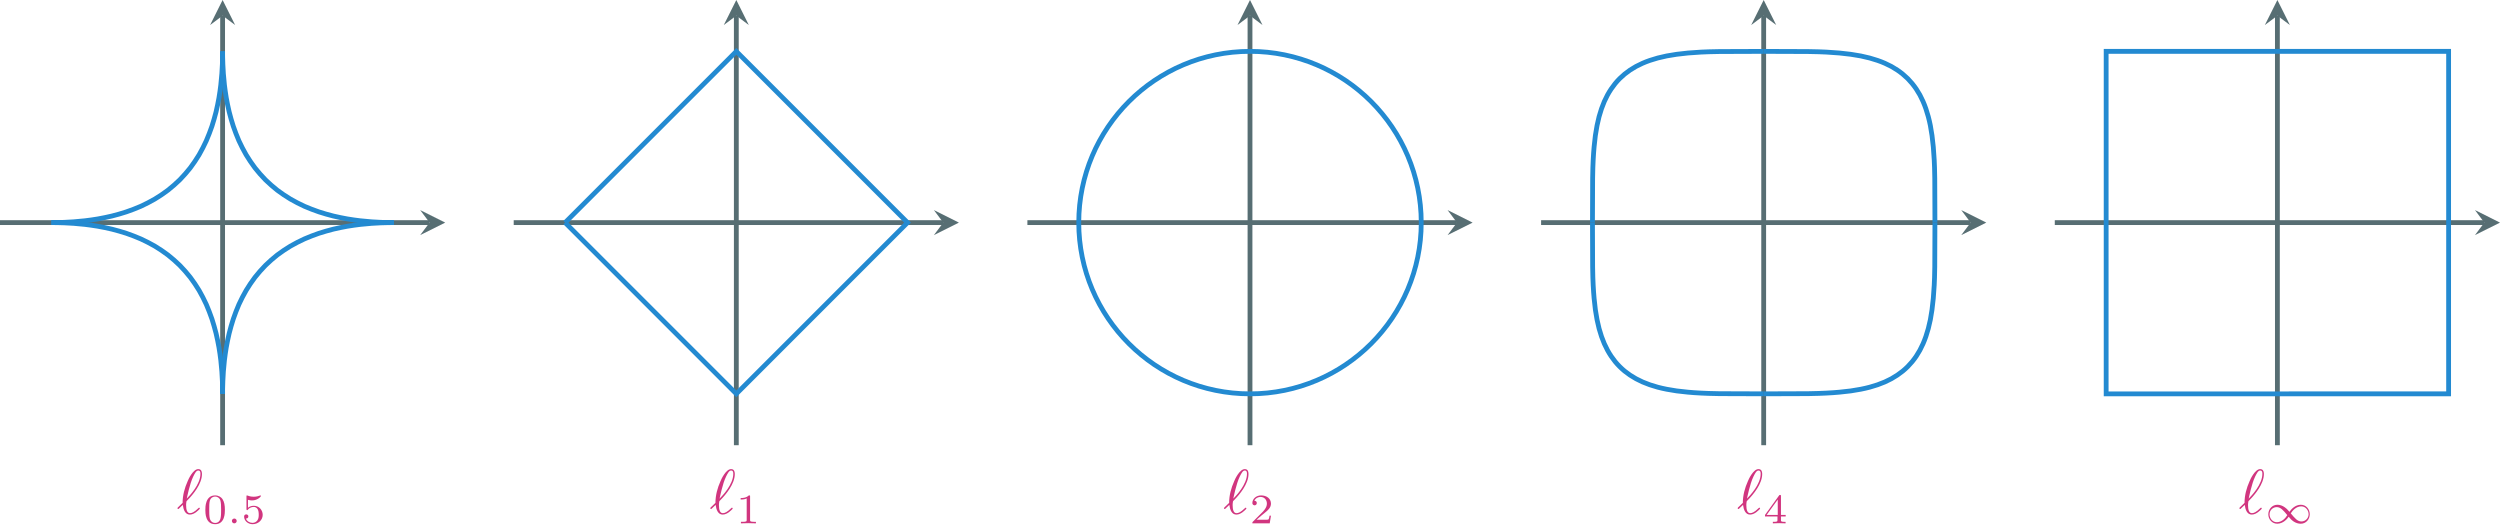
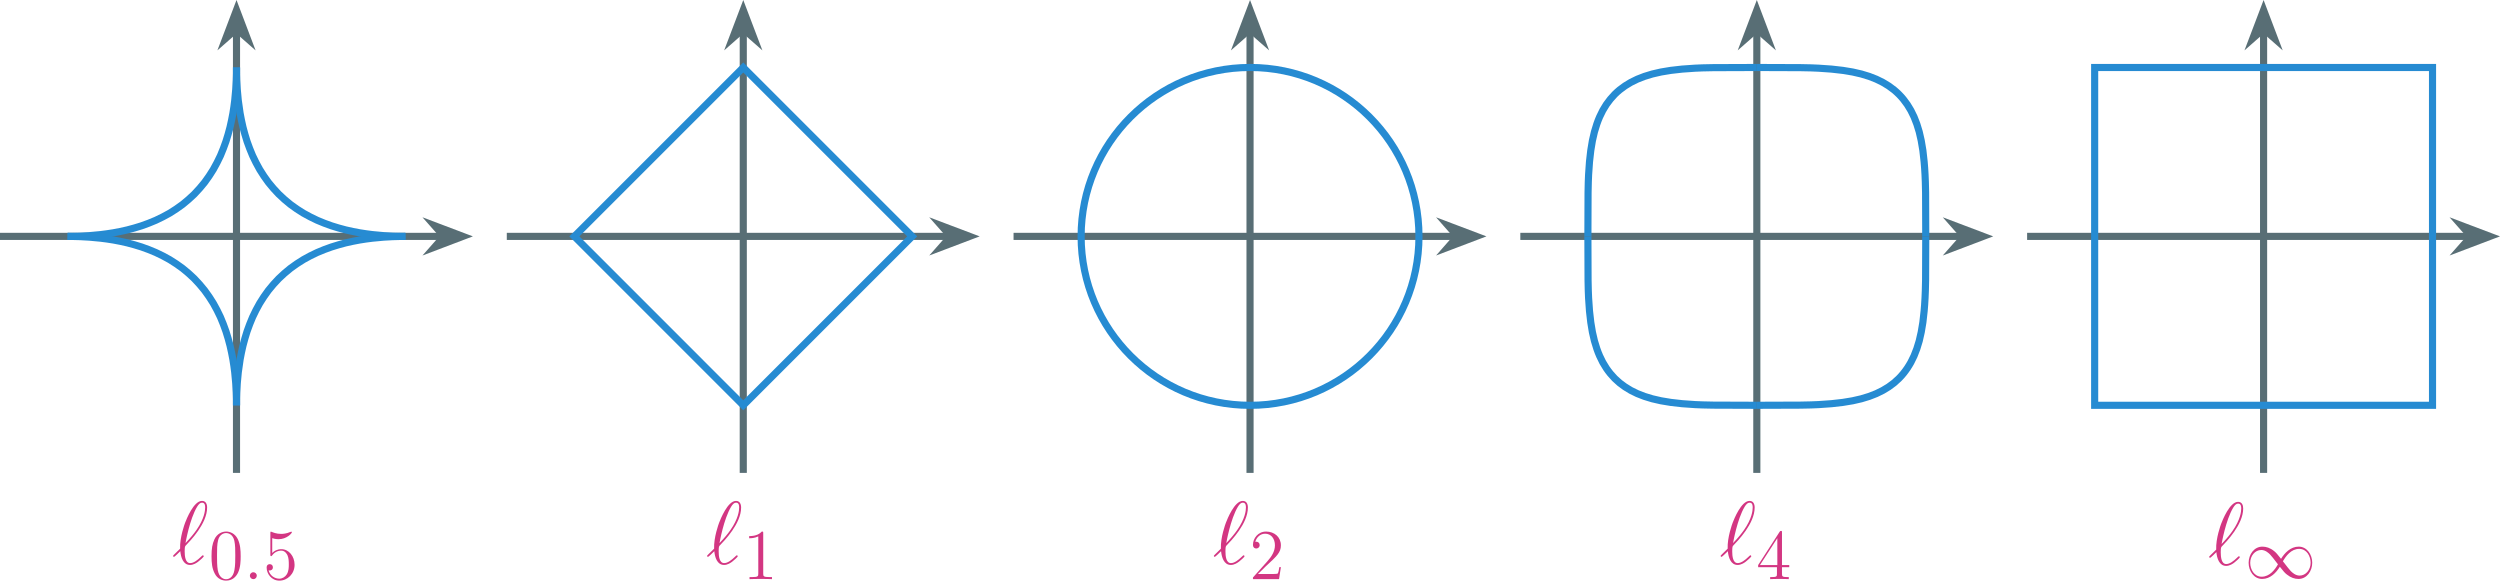
- <svg xmlns="http://www.w3.org/2000/svg" xmlns:xlink="http://www.w3.org/1999/xlink" width="413.867pt" height="86.779pt" viewBox="0 0 413.867 86.779" version="1.2" id="svg155">
-   <defs id="defs40">
-     <g id="g38">
-       <symbol overflow="visible" id="glyph0-0">
-         <path style="stroke:none" d="" id="path2" />
-       </symbol>
-       <symbol overflow="visible" id="glyph0-1">
-         <path style="stroke:none" d="m 0.172,-1.047 c -0.031,0.031 -0.062,0.078 -0.062,0.109 0,0.062 0.062,0.141 0.125,0.141 0.062,0 0.094,-0.031 0.391,-0.328 C 0.703,-1.203 0.906,-1.391 1,-1.484 1.109,-0.656 1.406,0.125 2.172,0.125 2.594,0.125 2.969,-0.109 3.188,-0.266 3.328,-0.375 3.828,-0.781 3.828,-0.891 c 0,-0.031 -0.031,-0.125 -0.125,-0.125 -0.031,0 -0.047,0 -0.141,0.094 -0.672,0.656 -1.062,0.812 -1.375,0.812 -0.469,0 -0.641,-0.547 -0.641,-1.359 0,-0.062 0.031,-0.547 0.062,-0.594 C 1.625,-2.094 1.625,-2.125 1.844,-2.328 c 0.844,-0.859 2.328,-2.625 2.328,-4.25 0,-0.188 0,-0.828 -0.609,-0.828 -0.875,0 -1.656,1.734 -1.75,1.984 C 1.297,-4.281 0.969,-3.062 0.969,-1.812 Z M 1.656,-2.516 C 1.688,-2.625 2.125,-4.953 2.734,-6.188 c 0.281,-0.562 0.5,-0.984 0.828,-0.984 0.359,0 0.359,0.375 0.359,0.547 0,1.75 -1.766,3.594 -2.266,4.109 z m 0,0" id="path5" />
-       </symbol>
-       <symbol overflow="visible" id="glyph1-0">
-         <path style="stroke:none" d="" id="path8" />
-       </symbol>
-       <symbol overflow="visible" id="glyph1-1">
-         <path style="stroke:none" d="M 3.594,-2.219 C 3.594,-2.984 3.5,-3.547 3.188,-4.031 2.969,-4.344 2.531,-4.625 1.984,-4.625 c -1.625,0 -1.625,1.906 -1.625,2.406 0,0.5 0,2.359 1.625,2.359 1.609,0 1.609,-1.859 1.609,-2.359 z M 1.984,-0.062 c -0.328,0 -0.75,-0.188 -0.891,-0.75 C 1,-1.219 1,-1.797 1,-2.312 1,-2.828 1,-3.359 1.094,-3.734 1.25,-4.281 1.688,-4.438 1.984,-4.438 c 0.375,0 0.734,0.234 0.859,0.641 0.109,0.375 0.125,0.875 0.125,1.484 0,0.516 0,1.031 -0.094,1.469 -0.141,0.641 -0.609,0.781 -0.891,0.781 z m 0,0" id="path11" />
-       </symbol>
-       <symbol overflow="visible" id="glyph1-2">
-         <path style="stroke:none" d="m 1.078,-3.891 c 0.359,0.094 0.562,0.094 0.672,0.094 0.922,0 1.469,-0.625 1.469,-0.734 0,-0.078 -0.047,-0.094 -0.078,-0.094 -0.016,0 -0.031,0 -0.062,0.016 -0.172,0.062 -0.531,0.203 -1.047,0.203 -0.203,0 -0.562,-0.016 -1.016,-0.188 C 0.938,-4.625 0.922,-4.625 0.922,-4.625 c -0.094,0 -0.094,0.078 -0.094,0.188 v 2.047 c 0,0.125 0,0.203 0.109,0.203 0.062,0 0.078,0 0.141,-0.094 0.297,-0.375 0.734,-0.438 0.969,-0.438 0.422,0 0.609,0.328 0.641,0.391 0.125,0.234 0.172,0.5 0.172,0.906 0,0.203 0,0.609 -0.219,0.922 -0.172,0.25 -0.469,0.422 -0.812,0.422 -0.453,0 -0.922,-0.25 -1.094,-0.719 0.266,0.016 0.406,-0.156 0.406,-0.344 0,-0.297 -0.266,-0.344 -0.359,-0.344 0,0 -0.344,0 -0.344,0.375 0,0.625 0.578,1.25 1.406,1.25 0.891,0 1.672,-0.656 1.672,-1.547 0,-0.781 -0.594,-1.5 -1.453,-1.5 -0.312,0 -0.672,0.062 -0.984,0.328 z m 0,0" id="path14" />
-       </symbol>
-       <symbol overflow="visible" id="glyph1-3">
-         <path style="stroke:none" d="m 2.328,-4.438 c 0,-0.188 0,-0.188 -0.203,-0.188 -0.453,0.438 -1.078,0.438 -1.359,0.438 v 0.25 c 0.156,0 0.625,0 1,-0.188 v 3.547 c 0,0.234 0,0.328 -0.688,0.328 H 0.812 V 0 c 0.125,0 0.984,-0.031 1.234,-0.031 0.219,0 1.094,0.031 1.25,0.031 V -0.25 H 3.031 c -0.703,0 -0.703,-0.094 -0.703,-0.328 z m 0,0" id="path17" />
-       </symbol>
-       <symbol overflow="visible" id="glyph1-4">
-         <path style="stroke:none" d="M 3.516,-1.266 H 3.281 c -0.016,0.156 -0.094,0.562 -0.188,0.625 C 3.047,-0.594 2.516,-0.594 2.406,-0.594 H 1.125 c 0.734,-0.641 0.984,-0.844 1.391,-1.172 0.516,-0.406 1,-0.844 1,-1.5 0,-0.844 -0.734,-1.359 -1.625,-1.359 -0.859,0 -1.453,0.609 -1.453,1.25 0,0.344 0.297,0.391 0.375,0.391 0.156,0 0.359,-0.125 0.359,-0.375 0,-0.125 -0.047,-0.375 -0.406,-0.375 C 0.984,-4.219 1.453,-4.375 1.781,-4.375 c 0.703,0 1.062,0.547 1.062,1.109 0,0.609 -0.438,1.078 -0.656,1.328 L 0.516,-0.266 C 0.438,-0.203 0.438,-0.188 0.438,0 h 2.875 z m 0,0" id="path20" />
-       </symbol>
-       <symbol overflow="visible" id="glyph1-5">
-         <path style="stroke:none" d="m 3.688,-1.141 v -0.25 H 2.906 V -4.5 c 0,-0.141 0,-0.203 -0.141,-0.203 -0.094,0 -0.125,0 -0.188,0.109 l -2.312,3.203 v 0.25 h 2.062 v 0.562 c 0,0.25 0,0.328 -0.578,0.328 H 1.562 V 0 C 1.922,-0.016 2.359,-0.031 2.609,-0.031 2.875,-0.031 3.312,-0.016 3.672,0 v -0.25 h -0.188 C 2.906,-0.25 2.906,-0.328 2.906,-0.578 v -0.562 z M 2.375,-3.938 v 2.547 H 0.531 Z m 0,0" id="path23" />
-       </symbol>
-       <symbol overflow="visible" id="glyph2-0">
-         <path style="stroke:none" d="" id="path26" />
-       </symbol>
-       <symbol overflow="visible" id="glyph2-1">
-         <path style="stroke:none" d="m 1.578,-0.391 c 0,-0.25 -0.203,-0.406 -0.391,-0.406 -0.234,0 -0.406,0.188 -0.406,0.391 0,0.25 0.203,0.406 0.391,0.406 0.234,0 0.406,-0.188 0.406,-0.391 z m 0,0" id="path29" />
-       </symbol>
-       <symbol overflow="visible" id="glyph3-0">
-         <path style="stroke:none" d="" id="path32" />
-       </symbol>
-       <symbol overflow="visible" id="glyph3-1">
-         <path style="stroke:none" d="m 4.031,-1.906 c -0.375,-0.438 -0.484,-0.547 -0.75,-0.734 -0.422,-0.312 -0.875,-0.438 -1.25,-0.438 -0.875,0 -1.5,0.75 -1.5,1.578 0,0.812 0.609,1.562 1.469,1.562 0.969,0 1.656,-0.781 1.906,-1.156 0.359,0.438 0.484,0.547 0.734,0.734 0.438,0.312 0.875,0.422 1.266,0.422 0.859,0 1.484,-0.734 1.484,-1.562 0,-0.828 -0.594,-1.578 -1.469,-1.578 -0.969,0 -1.641,0.797 -1.891,1.172 z m 0.219,0.25 c 0.281,-0.453 0.891,-1.156 1.734,-1.156 0.719,0 1.219,0.641 1.219,1.312 0,0.656 -0.547,1.188 -1.188,1.188 -0.656,0 -1.094,-0.531 -1.766,-1.344 z M 3.672,-1.359 C 3.406,-0.906 2.797,-0.188 1.938,-0.188 c -0.719,0 -1.203,-0.641 -1.203,-1.312 0,-0.672 0.547,-1.188 1.188,-1.188 0.641,0 1.094,0.531 1.75,1.328 z m 0,0" id="path35" />
-       </symbol>
+ <svg xmlns="http://www.w3.org/2000/svg" xmlns:xlink="http://www.w3.org/1999/xlink" width="419.519pt" height="97.433pt" viewBox="0 0 419.519 97.433" version="1.1" id="svg146">
+   <defs id="defs32">
+     <g id="g30">
+       <g id="glyph-0-0" />
+       <g id="glyph-0-1">
+         <path d="m 1.375,-2.547 c -0.938,0.922 -1.188,1.156 -1.188,1.219 0,0.047 0.062,0.156 0.172,0.156 0.078,0 0.938,-0.828 1.047,-0.953 0.094,1 0.469,2.312 1.641,2.312 0.594,0 1.141,-0.375 1.375,-0.562 C 4.625,-0.531 5.344,-1.141 5.344,-1.281 c 0,-0.062 -0.078,-0.156 -0.156,-0.156 -0.062,0 -0.281,0.219 -0.344,0.281 C 4.312,-0.641 3.656,-0.125 3.062,-0.125 2.25,-0.125 2.141,-1.297 2.141,-2.094 2.141,-2.25 2.141,-2.875 2.25,-3 c 0.891,-0.922 3.656,-3.781 3.656,-6.438 0,-0.594 -0.219,-1.125 -0.859,-1.125 -1.406,0 -2.609,3.094 -2.828,3.656 C 2.156,-6.75 1.297,-4.438 1.375,-2.547 Z m 0.906,-0.938 C 2.297,-3.562 2.969,-7.5 4.234,-9.594 c 0.25,-0.406 0.5,-0.672 0.812,-0.672 0.5,0 0.531,0.484 0.531,0.812 0,0.531 -0.141,1.875 -1.453,3.766 -0.391,0.562 -0.984,1.312 -1.844,2.203 z m 0,0" id="path3" />
+       </g>
+       <g id="glyph-1-0" />
+       <g id="glyph-1-1">
+         <path d="m 5.375,-3.844 c 0,-1 -0.062,-1.969 -0.484,-2.875 -0.5,-1 -1.359,-1.266 -1.953,-1.266 -0.688,0 -1.547,0.359 -1.984,1.344 -0.344,0.766 -0.469,1.5 -0.469,2.797 0,1.172 0.094,2.047 0.531,2.891 C 1.469,-0.031 2.297,0.25 2.922,0.25 c 1.047,0 1.656,-0.625 2,-1.312 C 5.359,-1.969 5.375,-3.141 5.375,-3.844 Z M 2.922,0.016 c -0.375,0 -1.156,-0.219 -1.391,-1.531 -0.125,-0.719 -0.125,-1.625 -0.125,-2.469 0,-0.984 0,-1.875 0.188,-2.578 0.203,-0.812 0.812,-1.172 1.328,-1.172 0.469,0 1.156,0.266 1.391,1.297 0.156,0.688 0.156,1.641 0.156,2.453 0,0.797 0,1.719 -0.141,2.453 -0.219,1.312 -0.984,1.547 -1.406,1.547 z m 0,0" id="path7" />
+       </g>
+       <g id="glyph-1-2">
+         <path d="m 1.531,-6.875 c 0.516,0.172 0.938,0.172 1.078,0.172 1.344,0 2.219,-0.984 2.219,-1.156 0,-0.047 -0.031,-0.109 -0.094,-0.109 -0.031,0 -0.047,0 -0.156,0.047 -0.672,0.297 -1.25,0.328 -1.562,0.328 -0.797,0 -1.359,-0.25 -1.594,-0.344 C 1.344,-7.969 1.312,-7.969 1.312,-7.969 c -0.094,0 -0.094,0.078 -0.094,0.266 v 3.562 c 0,0.219 0,0.281 0.141,0.281 0.062,0 0.062,0 0.188,-0.156 C 1.891,-4.5 2.453,-4.781 3.047,-4.781 3.688,-4.781 4,-4.203 4.094,-4 c 0.203,0.469 0.219,1.062 0.219,1.516 0,0.453 0,1.141 -0.344,1.688 -0.266,0.422 -0.734,0.719 -1.25,0.719 -0.797,0 -1.578,-0.531 -1.797,-1.406 0.062,0.016 0.141,0.031 0.188,0.031 0.203,0 0.531,-0.125 0.531,-0.531 0,-0.328 -0.219,-0.531 -0.531,-0.531 -0.203,0 -0.516,0.109 -0.516,0.578 0,1.031 0.812,2.188 2.141,2.188 1.359,0 2.547,-1.141 2.547,-2.656 0,-1.438 -0.969,-2.625 -2.219,-2.625 -0.688,0 -1.219,0.297 -1.531,0.641 z m 0,0" id="path10" />
+       </g>
+       <g id="glyph-1-3">
+         <path d="m 3.453,-7.688 c 0,-0.281 0,-0.297 -0.234,-0.297 -0.297,0.328 -0.891,0.766 -2.125,0.766 v 0.359 c 0.281,0 0.875,0 1.531,-0.312 v 6.25 c 0,0.438 -0.031,0.578 -1.094,0.578 h -0.375 V 0 c 0.328,-0.031 1.5,-0.031 1.891,-0.031 0.391,0 1.547,0 1.875,0.031 v -0.344 h -0.375 c -1.062,0 -1.094,-0.141 -1.094,-0.578 z m 0,0" id="path13" />
+       </g>
+       <g id="glyph-1-4">
+         <path d="M 5.281,-2.016 H 5.016 c -0.031,0.203 -0.125,0.859 -0.25,1.062 C 4.688,-0.859 4,-0.859 3.641,-0.859 H 1.422 C 1.734,-1.125 2.469,-1.891 2.781,-2.188 c 1.828,-1.672 2.5,-2.297 2.5,-3.484 0,-1.391 -1.094,-2.312 -2.484,-2.312 -1.391,0 -2.203,1.188 -2.203,2.219 0,0.625 0.516,0.625 0.562,0.625 0.25,0 0.562,-0.188 0.562,-0.578 0,-0.328 -0.234,-0.562 -0.562,-0.562 -0.109,0 -0.141,0 -0.172,0.016 0.234,-0.812 0.875,-1.359 1.656,-1.359 1.016,0 1.641,0.844 1.641,1.953 0,1.016 -0.578,1.906 -1.266,2.672 L 0.594,-0.281 V 0 h 4.375 z m 0,0" id="path16" />
+       </g>
+       <g id="glyph-1-5">
+         <path d="m 4.328,-7.812 c 0,-0.234 0,-0.281 -0.172,-0.281 -0.094,0 -0.125,0 -0.219,0.141 l -3.609,5.594 V -2 h 3.156 v 1.094 c 0,0.438 -0.031,0.562 -0.906,0.562 H 2.344 V 0 c 0.266,-0.031 1.219,-0.031 1.562,-0.031 0.328,0 1.297,0 1.562,0.031 V -0.344 H 5.234 c -0.859,0 -0.906,-0.125 -0.906,-0.562 V -2 h 1.219 v -0.359 h -1.219 z m -0.781,0.938 v 4.516 H 0.625 Z m 0,0" id="path19" />
+       </g>
+       <g id="glyph-2-0" />
+       <g id="glyph-2-1">
+         <path d="m 2.203,-0.578 c 0,-0.344 -0.281,-0.578 -0.578,-0.578 -0.344,0 -0.578,0.281 -0.578,0.562 C 1.047,-0.234 1.328,0 1.625,0 1.969,0 2.203,-0.281 2.203,-0.578 Z m 0,0" id="path23" />
+       </g>
+       <g id="glyph-3-0" />
+       <g id="glyph-3-1">
+         <path d="m 6.094,-3.25 c -0.641,-0.812 -0.797,-1 -1.156,-1.297 -0.672,-0.547 -1.344,-0.75 -1.969,-0.75 -1.391,0 -2.312,1.312 -2.312,2.719 0,1.375 0.891,2.703 2.266,2.703 1.391,0 2.375,-1.078 2.969,-2.047 0.656,0.812 0.797,1 1.172,1.297 0.672,0.547 1.344,0.75 1.953,0.75 1.406,0 2.312,-1.312 2.312,-2.719 0,-1.375 -0.891,-2.703 -2.266,-2.703 -1.375,0 -2.375,1.078 -2.969,2.047 z m 0.312,0.406 c 0.5,-0.859 1.375,-2.078 2.734,-2.078 1.281,0 1.922,1.25 1.922,2.328 0,1.172 -0.797,2.156 -1.859,2.156 -0.688,0 -1.234,-0.516 -1.484,-0.766 C 7.422,-1.531 7.141,-1.891 6.406,-2.844 Z M 5.578,-2.328 C 5.094,-1.469 4.203,-0.25 2.844,-0.25 c -1.266,0 -1.922,-1.25 -1.922,-2.328 0,-1.172 0.812,-2.156 1.859,-2.156 0.703,0 1.234,0.516 1.484,0.766 0.312,0.328 0.578,0.688 1.312,1.641 z m 0,0" id="path27" />
+       </g>
    </g>
  </defs>
-   <g id="g350" transform="translate(-99.06641,-72.39844)">
-     <path style="fill:none;stroke:#576e73;stroke-width:0.797;stroke-linecap:butt;stroke-linejoin:miter;stroke-miterlimit:10;stroke-opacity:1" d="M 135.918,146.102 V 74.988" id="path44" />
-     <path style="fill:#576e73;fill-opacity:1;fill-rule:nonzero;stroke:none" d="m 135.918,72.398 -2.07,4.145 2.07,-1.555 2.074,1.555" id="path46" />
-     <path style="fill:none;stroke:#576e73;stroke-width:0.797;stroke-linecap:butt;stroke-linejoin:miter;stroke-miterlimit:10;stroke-opacity:1" d="m 99.066,109.25 h 71.113" id="path48" />
-     <path style="fill:#576e73;fill-opacity:1;fill-rule:nonzero;stroke:none" d="m 172.77,109.25 -4.145,-2.074 1.555,2.074 -1.555,2.07" id="path50" />
-     <path style="fill:none;stroke:#576e73;stroke-width:0.797;stroke-linecap:butt;stroke-linejoin:miter;stroke-miterlimit:10;stroke-opacity:1" d="M 220.961,146.102 V 74.988" id="path52" />
-     <path style="fill:#576e73;fill-opacity:1;fill-rule:nonzero;stroke:none" d="m 220.961,72.398 -2.074,4.145 2.074,-1.555 2.07,1.555" id="path54" />
-     <path style="fill:none;stroke:#576e73;stroke-width:0.797;stroke-linecap:butt;stroke-linejoin:miter;stroke-miterlimit:10;stroke-opacity:1" d="m 184.109,109.25 h 71.109" id="path56" />
-     <path style="fill:#576e73;fill-opacity:1;fill-rule:nonzero;stroke:none" d="m 257.809,109.25 -4.141,-2.074 1.551,2.074 -1.551,2.07" id="path58" />
-     <path style="fill:none;stroke:#576e73;stroke-width:0.797;stroke-linecap:butt;stroke-linejoin:miter;stroke-miterlimit:10;stroke-opacity:1" d="M 306,146.102 V 74.988" id="path60" />
-     <path style="fill:#576e73;fill-opacity:1;fill-rule:nonzero;stroke:none" d="m 306,72.398 -2.07,4.145 2.07,-1.555 2.07,1.555" id="path62" />
-     <path style="fill:none;stroke:#576e73;stroke-width:0.797;stroke-linecap:butt;stroke-linejoin:miter;stroke-miterlimit:10;stroke-opacity:1" d="m 269.148,109.25 h 71.113" id="path64" />
-     <path style="fill:#576e73;fill-opacity:1;fill-rule:nonzero;stroke:none" d="m 342.852,109.25 -4.145,-2.074 1.555,2.074 -1.555,2.07" id="path66" />
-     <path style="fill:none;stroke:#576e73;stroke-width:0.797;stroke-linecap:butt;stroke-linejoin:miter;stroke-miterlimit:10;stroke-opacity:1" d="M 391.039,146.102 V 74.988" id="path68" />
-     <path style="fill:#576e73;fill-opacity:1;fill-rule:nonzero;stroke:none" d="m 391.039,72.398 -2.07,4.145 2.07,-1.555 2.074,1.555" id="path70" />
-     <path style="fill:none;stroke:#576e73;stroke-width:0.797;stroke-linecap:butt;stroke-linejoin:miter;stroke-miterlimit:10;stroke-opacity:1" d="m 354.191,109.25 h 71.109" id="path72" />
-     <path style="fill:#576e73;fill-opacity:1;fill-rule:nonzero;stroke:none" d="m 427.891,109.25 -4.145,-2.074 1.555,2.074 -1.555,2.07" id="path74" />
-     <path style="fill:none;stroke:#576e73;stroke-width:0.797;stroke-linecap:butt;stroke-linejoin:miter;stroke-miterlimit:10;stroke-opacity:1" d="M 476.082,146.102 V 74.988" id="path76" />
-     <path style="fill:#576e73;fill-opacity:1;fill-rule:nonzero;stroke:none" d="m 476.082,72.398 -2.074,4.145 2.074,-1.555 2.07,1.555" id="path78" />
-     <path style="fill:none;stroke:#576e73;stroke-width:0.797;stroke-linecap:butt;stroke-linejoin:miter;stroke-miterlimit:10;stroke-opacity:1" d="m 439.23,109.25 h 71.109" id="path80" />
-     <path style="fill:#576e73;fill-opacity:1;fill-rule:nonzero;stroke:none" d="m 512.934,109.25 -4.145,-2.074 1.551,2.074 -1.551,2.07" id="path82" />
-     <path style="fill:none;stroke:#238ad1;stroke-width:0.797;stroke-linecap:butt;stroke-linejoin:miter;stroke-miterlimit:10;stroke-opacity:1" d="m 107.574,109.25 c 0,0 0.113,0 0.246,0 0.133,-0.004 0.453,-0.004 0.715,-0.008 0.258,-0.008 0.781,-0.016 1.156,-0.035 0.375,-0.016 1.074,-0.051 1.551,-0.086 0.477,-0.035 1.332,-0.109 1.891,-0.176 0.559,-0.066 1.52,-0.195 2.137,-0.305 0.617,-0.109 1.66,-0.316 2.312,-0.477 0.652,-0.16 1.727,-0.461 2.391,-0.688 0.668,-0.223 1.746,-0.633 2.402,-0.926 0.652,-0.297 1.695,-0.824 2.316,-1.195 0.625,-0.367 1.598,-1.02 2.172,-1.465 0.574,-0.441 1.457,-1.215 1.969,-1.727 0.512,-0.516 1.289,-1.395 1.73,-1.969 0.445,-0.574 1.098,-1.551 1.465,-2.172 0.367,-0.625 0.898,-1.664 1.191,-2.32 0.293,-0.656 0.703,-1.734 0.93,-2.398 0.223,-0.664 0.523,-1.742 0.688,-2.395 0.16,-0.652 0.367,-1.691 0.477,-2.309 0.109,-0.617 0.238,-1.582 0.305,-2.141 0.066,-0.559 0.137,-1.41 0.176,-1.887 0.035,-0.48 0.07,-1.176 0.086,-1.551 0.016,-0.379 0.027,-0.898 0.031,-1.16 0.008,-0.258 0.008,-0.582 0.008,-0.715 0,-0.133 0,-0.246 0,-0.246" id="path84" />
-     <path style="fill:none;stroke:#238ad1;stroke-width:0.797;stroke-linecap:butt;stroke-linejoin:miter;stroke-miterlimit:10;stroke-opacity:1" d="m 107.574,109.25 c 0,0 0.113,0 0.246,0 0.133,0 0.453,0 0.715,0.008 0.258,0.004 0.781,0.016 1.156,0.031 0.375,0.016 1.074,0.051 1.551,0.086 0.477,0.039 1.332,0.109 1.891,0.176 0.559,0.066 1.52,0.199 2.137,0.305 0.617,0.109 1.66,0.316 2.312,0.477 0.652,0.164 1.727,0.465 2.391,0.688 0.668,0.227 1.746,0.637 2.402,0.93 0.652,0.293 1.695,0.824 2.316,1.191 0.625,0.367 1.598,1.023 2.172,1.465 0.574,0.441 1.457,1.219 1.969,1.73 0.512,0.512 1.289,1.395 1.73,1.969 0.445,0.574 1.098,1.547 1.465,2.172 0.367,0.621 0.898,1.664 1.191,2.316 0.293,0.656 0.703,1.734 0.93,2.402 0.223,0.664 0.523,1.738 0.688,2.391 0.16,0.652 0.367,1.695 0.477,2.312 0.109,0.617 0.238,1.578 0.305,2.137 0.066,0.559 0.137,1.414 0.176,1.891 0.035,0.477 0.07,1.176 0.086,1.551 0.016,0.375 0.027,0.898 0.031,1.156 0.008,0.262 0.008,0.582 0.008,0.715 0,0.133 0,0.25 0,0.25" id="path86" />
-     <path style="fill:none;stroke:#238ad1;stroke-width:0.797;stroke-linecap:butt;stroke-linejoin:miter;stroke-miterlimit:10;stroke-opacity:1" d="m 164.266,109.25 c 0,0 -0.113,0 -0.246,0 -0.133,0 -0.457,0 -0.715,0.008 -0.262,0.004 -0.781,0.016 -1.16,0.031 -0.375,0.016 -1.07,0.051 -1.551,0.086 -0.477,0.039 -1.328,0.109 -1.887,0.176 -0.559,0.066 -1.523,0.199 -2.141,0.305 -0.617,0.109 -1.656,0.316 -2.309,0.477 -0.652,0.164 -1.73,0.465 -2.395,0.688 -0.664,0.227 -1.742,0.637 -2.398,0.93 -0.656,0.293 -1.695,0.824 -2.316,1.191 -0.625,0.367 -1.598,1.023 -2.176,1.465 -0.574,0.441 -1.453,1.219 -1.965,1.73 -0.516,0.512 -1.289,1.395 -1.73,1.969 -0.445,0.574 -1.098,1.547 -1.465,2.172 -0.371,0.621 -0.898,1.664 -1.195,2.316 -0.293,0.656 -0.703,1.734 -0.926,2.402 -0.227,0.664 -0.527,1.738 -0.688,2.391 -0.16,0.652 -0.367,1.695 -0.477,2.312 -0.109,0.617 -0.238,1.578 -0.305,2.137 -0.066,0.559 -0.141,1.414 -0.176,1.891 -0.035,0.477 -0.07,1.176 -0.086,1.551 -0.019,0.375 -0.027,0.898 -0.035,1.156 -0.004,0.262 -0.004,0.582 -0.008,0.715 0,0.133 0,0.25 0,0.25" id="path88" />
-     <path style="fill:none;stroke:#238ad1;stroke-width:0.797;stroke-linecap:butt;stroke-linejoin:miter;stroke-miterlimit:10;stroke-opacity:1" d="m 164.266,109.25 c 0,0 -0.113,0 -0.246,0 -0.133,-0.004 -0.457,-0.004 -0.715,-0.008 -0.262,-0.008 -0.781,-0.016 -1.16,-0.035 -0.375,-0.016 -1.07,-0.051 -1.551,-0.086 -0.477,-0.035 -1.328,-0.109 -1.887,-0.176 -0.559,-0.066 -1.523,-0.195 -2.141,-0.305 -0.617,-0.109 -1.656,-0.316 -2.309,-0.477 -0.652,-0.16 -1.73,-0.461 -2.395,-0.688 -0.664,-0.223 -1.742,-0.633 -2.398,-0.926 -0.656,-0.297 -1.695,-0.824 -2.316,-1.195 -0.625,-0.367 -1.598,-1.02 -2.176,-1.465 -0.574,-0.441 -1.453,-1.215 -1.965,-1.727 -0.516,-0.516 -1.289,-1.395 -1.73,-1.969 -0.445,-0.574 -1.098,-1.551 -1.465,-2.172 -0.371,-0.625 -0.898,-1.664 -1.195,-2.32 -0.293,-0.656 -0.703,-1.734 -0.926,-2.398 -0.227,-0.664 -0.527,-1.742 -0.688,-2.395 -0.16,-0.652 -0.367,-1.691 -0.477,-2.309 -0.109,-0.617 -0.238,-1.582 -0.305,-2.141 -0.066,-0.559 -0.141,-1.41 -0.176,-1.887 -0.035,-0.48 -0.07,-1.176 -0.086,-1.551 -0.019,-0.379 -0.027,-0.898 -0.035,-1.16 -0.004,-0.258 -0.004,-0.582 -0.008,-0.715 0,-0.133 0,-0.246 0,-0.246" id="path90" />
-     <use xlink:href="#glyph0-1" x="128.328" y="157.462" id="use92" width="100%" height="100%" style="fill:#d1357f;fill-opacity:1" />
-     <use xlink:href="#glyph1-1" x="132.703" y="159.037" id="use96" width="100%" height="100%" style="fill:#d1357f;fill-opacity:1" />
-     <use xlink:href="#glyph2-1" x="136.674" y="159.037" id="use100" width="100%" height="100%" style="fill:#d1357f;fill-opacity:1" />
-     <use xlink:href="#glyph1-2" x="139.04" y="159.037" id="use104" width="100%" height="100%" style="fill:#d1357f;fill-opacity:1" />
-     <path style="fill:none;stroke:#238ad1;stroke-width:0.797;stroke-linecap:butt;stroke-linejoin:miter;stroke-miterlimit:10;stroke-opacity:1" d="M 192.613,109.25 220.961,80.902 249.305,109.25 220.961,137.598 192.613,109.25" id="path108" />
-     <use xlink:href="#glyph0-1" x="216.537" y="157.462" id="use110" width="100%" height="100%" style="fill:#d1357f;fill-opacity:1" />
-     <use xlink:href="#glyph1-3" x="220.912" y="159.037" id="use114" width="100%" height="100%" style="fill:#d1357f;fill-opacity:1" />
-     <path style="fill:none;stroke:#238ad1;stroke-width:0.797;stroke-linecap:butt;stroke-linejoin:miter;stroke-miterlimit:10;stroke-opacity:1" d="m 334.348,109.25 c 0,-15.656 -12.691,-28.348 -28.348,-28.348 -15.656,0 -28.348,12.691 -28.348,28.348 0,15.656 12.691,28.348 28.348,28.348 15.656,0 28.348,-12.691 28.348,-28.348 z m 0,0" id="path118" />
-     <use xlink:href="#glyph0-1" x="301.578" y="157.462" id="use120" width="100%" height="100%" style="fill:#d1357f;fill-opacity:1" />
-     <use xlink:href="#glyph1-4" x="305.953" y="159.037" id="use124" width="100%" height="100%" style="fill:#d1357f;fill-opacity:1" />
-     <path style="fill:none;stroke:#238ad1;stroke-width:0.797;stroke-linecap:butt;stroke-linejoin:miter;stroke-miterlimit:10;stroke-opacity:1" d="m 362.695,109.25 c 0,0 0.008,-5.895 0.027,-7.332 0.016,-1.434 0.055,-2.301 0.09,-3.023 0.031,-0.723 0.102,-1.613 0.152,-2.176 0.051,-0.566 0.145,-1.402 0.211,-1.895 0.07,-0.488 0.191,-1.215 0.277,-1.648 0.086,-0.434 0.234,-1.082 0.336,-1.465 0.105,-0.387 0.281,-0.969 0.402,-1.316 0.121,-0.348 0.328,-0.879 0.465,-1.195 0.141,-0.316 0.375,-0.793 0.531,-1.082 0.156,-0.289 0.426,-0.727 0.602,-0.988 0.176,-0.262 0.473,-0.664 0.668,-0.902 0.195,-0.238 0.523,-0.605 0.742,-0.82 0.215,-0.215 0.578,-0.543 0.816,-0.738 0.242,-0.195 0.641,-0.496 0.902,-0.672 0.262,-0.176 0.703,-0.441 0.992,-0.602 0.285,-0.156 0.766,-0.391 1.082,-0.527 0.316,-0.141 0.844,-0.348 1.191,-0.465 0.352,-0.121 0.93,-0.301 1.316,-0.402 0.387,-0.105 1.035,-0.254 1.469,-0.34 0.43,-0.086 1.156,-0.207 1.648,-0.273 0.492,-0.066 1.328,-0.164 1.891,-0.215 0.566,-0.051 1.457,-0.117 2.18,-0.152 0.719,-0.031 1.586,-0.074 3.023,-0.09 1.438,-0.016 7.328,-0.027 7.328,-0.027" id="path128" />
-     <path style="fill:none;stroke:#238ad1;stroke-width:0.797;stroke-linecap:butt;stroke-linejoin:miter;stroke-miterlimit:10;stroke-opacity:1" d="m 362.695,109.25 c 0,0 0.008,5.891 0.027,7.328 0.016,1.438 0.055,2.305 0.09,3.027 0.031,0.719 0.102,1.609 0.152,2.176 0.051,0.562 0.145,1.398 0.211,1.891 0.07,0.492 0.191,1.219 0.277,1.652 0.086,0.43 0.234,1.078 0.336,1.465 0.105,0.387 0.281,0.969 0.402,1.316 0.121,0.348 0.328,0.875 0.465,1.191 0.141,0.316 0.375,0.797 0.531,1.082 0.156,0.289 0.426,0.73 0.602,0.992 0.176,0.262 0.473,0.664 0.668,0.902 0.195,0.238 0.523,0.602 0.742,0.816 0.215,0.219 0.578,0.547 0.816,0.742 0.242,0.195 0.641,0.492 0.902,0.668 0.262,0.176 0.703,0.445 0.992,0.602 0.285,0.156 0.766,0.391 1.082,0.531 0.316,0.137 0.844,0.344 1.191,0.465 0.352,0.121 0.93,0.301 1.316,0.402 0.387,0.102 1.035,0.254 1.469,0.336 0.43,0.086 1.156,0.207 1.648,0.277 0.492,0.066 1.328,0.16 1.891,0.211 0.566,0.051 1.457,0.121 2.18,0.152 0.719,0.035 1.586,0.074 3.023,0.094 1.438,0.016 7.328,0.027 7.328,0.027" id="path130" />
-     <path style="fill:none;stroke:#238ad1;stroke-width:0.797;stroke-linecap:butt;stroke-linejoin:miter;stroke-miterlimit:10;stroke-opacity:1" d="m 419.387,109.25 c 0,0 -0.012,5.891 -0.027,7.328 -0.016,1.438 -0.055,2.305 -0.09,3.027 -0.035,0.719 -0.102,1.609 -0.152,2.176 -0.051,0.562 -0.145,1.398 -0.215,1.891 -0.066,0.492 -0.188,1.219 -0.273,1.652 -0.086,0.43 -0.234,1.078 -0.34,1.465 -0.102,0.387 -0.281,0.969 -0.402,1.316 -0.117,0.348 -0.324,0.875 -0.465,1.191 -0.137,0.316 -0.371,0.797 -0.527,1.082 -0.16,0.289 -0.426,0.73 -0.602,0.992 -0.176,0.262 -0.473,0.664 -0.672,0.902 -0.195,0.238 -0.523,0.602 -0.738,0.816 -0.215,0.219 -0.582,0.547 -0.82,0.742 -0.238,0.195 -0.637,0.492 -0.902,0.668 -0.262,0.176 -0.699,0.445 -0.988,0.602 -0.289,0.156 -0.766,0.391 -1.082,0.531 -0.316,0.137 -0.848,0.344 -1.195,0.465 -0.348,0.121 -0.93,0.301 -1.316,0.402 -0.383,0.102 -1.031,0.254 -1.465,0.336 -0.434,0.086 -1.156,0.207 -1.648,0.277 -0.492,0.066 -1.328,0.16 -1.891,0.211 -0.566,0.051 -1.457,0.121 -2.18,0.152 -0.723,0.035 -1.59,0.074 -3.023,0.094 -1.438,0.016 -7.332,0.027 -7.332,0.027" id="path132" />
-     <path style="fill:none;stroke:#238ad1;stroke-width:0.797;stroke-linecap:butt;stroke-linejoin:miter;stroke-miterlimit:10;stroke-opacity:1" d="m 419.387,109.25 c 0,0 -0.012,-5.895 -0.027,-7.332 -0.016,-1.434 -0.055,-2.301 -0.09,-3.023 -0.035,-0.723 -0.102,-1.613 -0.152,-2.176 -0.051,-0.566 -0.145,-1.402 -0.215,-1.895 -0.066,-0.488 -0.188,-1.215 -0.273,-1.648 -0.086,-0.434 -0.234,-1.082 -0.34,-1.465 -0.102,-0.387 -0.281,-0.969 -0.402,-1.316 -0.117,-0.348 -0.324,-0.879 -0.465,-1.195 -0.137,-0.316 -0.371,-0.793 -0.527,-1.082 -0.16,-0.289 -0.426,-0.727 -0.602,-0.988 -0.176,-0.262 -0.473,-0.664 -0.672,-0.902 -0.195,-0.238 -0.523,-0.605 -0.738,-0.82 -0.215,-0.215 -0.582,-0.543 -0.82,-0.738 -0.238,-0.195 -0.637,-0.496 -0.902,-0.672 -0.262,-0.176 -0.699,-0.441 -0.988,-0.602 -0.289,-0.156 -0.766,-0.391 -1.082,-0.527 -0.316,-0.141 -0.848,-0.348 -1.195,-0.465 -0.348,-0.121 -0.93,-0.301 -1.316,-0.402 -0.383,-0.105 -1.031,-0.254 -1.465,-0.34 -0.434,-0.086 -1.156,-0.207 -1.648,-0.273 -0.492,-0.066 -1.328,-0.164 -1.891,-0.215 -0.566,-0.051 -1.457,-0.117 -2.18,-0.152 -0.723,-0.031 -1.59,-0.074 -3.023,-0.09 -1.438,-0.016 -7.332,-0.027 -7.332,-0.027" id="path134" />
-     <use xlink:href="#glyph0-1" x="386.618" y="157.462" id="use136" width="100%" height="100%" style="fill:#d1357f;fill-opacity:1" />
-     <use xlink:href="#glyph1-5" x="390.993" y="159.037" id="use140" width="100%" height="100%" style="fill:#d1357f;fill-opacity:1" />
-     <path style="fill:none;stroke:#238ad1;stroke-width:0.797;stroke-linecap:butt;stroke-linejoin:miter;stroke-miterlimit:10;stroke-opacity:1" d="M 447.734,137.598 V 80.902 h 56.691 v 56.695 z m 0,0" id="path144" />
-     <use xlink:href="#glyph0-1" x="469.673" y="157.462" id="use146" width="100%" height="100%" style="fill:#d1357f;fill-opacity:1" />
-     <use xlink:href="#glyph3-1" x="474.048" y="159.037" id="use150" width="100%" height="100%" style="fill:#d1357f;fill-opacity:1" />
+   <g id="g363" transform="translate(-93.59375,-72.61458)">
+     <path fill="none" stroke-width="1.196" stroke-linecap="butt" stroke-linejoin="miter" stroke="#586e75" stroke-opacity="1" stroke-miterlimit="10" d="M -170.08,-39.686 V 34.529" transform="matrix(1,0,0,-1,303.361,112.283)" id="path36" />
+     <path fill-rule="nonzero" fill="#586e75" fill-opacity="1" stroke-width="1.196" stroke-linecap="butt" stroke-linejoin="miter" stroke="#586e75" stroke-opacity="1" stroke-miterlimit="10" d="M 6.666,-0.001 1.931,1.796 3.509,-0.001 1.931,-1.794 Z m 0,0" transform="matrix(0,-1,-1,0,133.2801,80.96635)" id="path38" />
+     <path fill="none" stroke-width="1.196" stroke-linecap="butt" stroke-linejoin="miter" stroke="#586e75" stroke-opacity="1" stroke-miterlimit="10" d="m -209.767,0.002 h 74.215" transform="matrix(1,0,0,-1,303.361,112.283)" id="path40" />
+     <path fill-rule="nonzero" fill="#586e75" fill-opacity="1" stroke-width="1.196" stroke-linecap="butt" stroke-linejoin="miter" stroke="#586e75" stroke-opacity="1" stroke-miterlimit="10" d="M 6.665,0.002 1.931,1.795 3.513,0.002 1.931,-1.795 Z m 0,0" transform="matrix(1,0,0,-1,164.5968,112.283)" id="path42" />
+     <path fill="none" stroke-width="1.196" stroke-linecap="butt" stroke-linejoin="miter" stroke="#586e75" stroke-opacity="1" stroke-miterlimit="10" d="M -85.041,-39.686 V 34.529" transform="matrix(1,0,0,-1,303.361,112.283)" id="path44" />
+     <path fill-rule="nonzero" fill="#586e75" fill-opacity="1" stroke-width="1.196" stroke-linecap="butt" stroke-linejoin="miter" stroke="#586e75" stroke-opacity="1" stroke-miterlimit="10" d="M 6.666,2.675e-4 1.931,1.797 3.509,2.675e-4 1.931,-1.797 Z m 0,0" transform="matrix(0,-1,-1,0,218.3206,80.96635)" id="path46" />
+     <path fill="none" stroke-width="1.196" stroke-linecap="butt" stroke-linejoin="miter" stroke="#586e75" stroke-opacity="1" stroke-miterlimit="10" d="m -124.724,0.002 h 74.211" transform="matrix(1,0,0,-1,303.361,112.283)" id="path48" />
+     <path fill-rule="nonzero" fill="#586e75" fill-opacity="1" stroke-width="1.196" stroke-linecap="butt" stroke-linejoin="miter" stroke="#586e75" stroke-opacity="1" stroke-miterlimit="10" d="M 6.667,0.002 1.929,1.795 3.511,0.002 1.929,-1.795 Z m 0,0" transform="matrix(1,0,0,-1,249.6372,112.283)" id="path50" />
+     <path fill="none" stroke-width="1.196" stroke-linecap="butt" stroke-linejoin="miter" stroke="#586e75" stroke-opacity="1" stroke-miterlimit="10" d="M -0.002,-39.686 V 34.529" transform="matrix(1,0,0,-1,303.361,112.283)" id="path52" />
+     <path fill-rule="nonzero" fill="#586e75" fill-opacity="1" stroke-width="1.196" stroke-linecap="butt" stroke-linejoin="miter" stroke="#586e75" stroke-opacity="1" stroke-miterlimit="10" d="M 6.666,0.002 1.931,1.795 3.509,0.002 1.931,-1.795 Z m 0,0" transform="matrix(0,-1,-1,0,303.361,80.96635)" id="path54" />
+     <path fill="none" stroke-width="1.196" stroke-linecap="butt" stroke-linejoin="miter" stroke="#586e75" stroke-opacity="1" stroke-miterlimit="10" d="M -39.685,0.002 H 34.53" transform="matrix(1,0,0,-1,303.361,112.283)" id="path56" />
+     <path fill-rule="nonzero" fill="#586e75" fill-opacity="1" stroke-width="1.196" stroke-linecap="butt" stroke-linejoin="miter" stroke="#586e75" stroke-opacity="1" stroke-miterlimit="10" d="M 6.666,0.002 1.932,1.795 3.51,0.002 1.932,-1.795 Z m 0,0" transform="matrix(1,0,0,-1,334.6777,112.283)" id="path58" />
+     <path fill="none" stroke-width="1.196" stroke-linecap="butt" stroke-linejoin="miter" stroke="#586e75" stroke-opacity="1" stroke-miterlimit="10" d="M 85.041,-39.686 V 34.529" transform="matrix(1,0,0,-1,303.361,112.283)" id="path60" />
+     <path fill-rule="nonzero" fill="#586e75" fill-opacity="1" stroke-width="1.196" stroke-linecap="butt" stroke-linejoin="miter" stroke="#586e75" stroke-opacity="1" stroke-miterlimit="10" d="M 6.666,-9.2375e-4 1.931,1.796 3.509,-9.2375e-4 1.931,-1.794 Z m 0,0" transform="matrix(0,-1,-1,0,388.4014,80.96635)" id="path62" />
+     <path fill="none" stroke-width="1.196" stroke-linecap="butt" stroke-linejoin="miter" stroke="#586e75" stroke-opacity="1" stroke-miterlimit="10" d="M 45.354,0.002 H 119.569" transform="matrix(1,0,0,-1,303.361,112.283)" id="path64" />
+     <path fill-rule="nonzero" fill="#586e75" fill-opacity="1" stroke-width="1.196" stroke-linecap="butt" stroke-linejoin="miter" stroke="#586e75" stroke-opacity="1" stroke-miterlimit="10" d="M 6.665,0.002 1.93,1.795 3.512,0.002 1.93,-1.795 Z m 0,0" transform="matrix(1,0,0,-1,419.7181,112.283)" id="path66" />
+     <path fill="none" stroke-width="1.196" stroke-linecap="butt" stroke-linejoin="miter" stroke="#586e75" stroke-opacity="1" stroke-miterlimit="10" d="M 170.08,-39.686 V 34.529" transform="matrix(1,0,0,-1,303.361,112.283)" id="path68" />
+     <path fill-rule="nonzero" fill="#586e75" fill-opacity="1" stroke-width="1.196" stroke-linecap="butt" stroke-linejoin="miter" stroke="#586e75" stroke-opacity="1" stroke-miterlimit="10" d="M 6.666,4.5375e-4 1.931,1.797 3.509,4.5375e-4 1.931,-1.796 Z m 0,0" transform="matrix(0,-1,-1,0,473.4419,80.96635)" id="path70" />
+     <path fill="none" stroke-width="1.196" stroke-linecap="butt" stroke-linejoin="miter" stroke="#586e75" stroke-opacity="1" stroke-miterlimit="10" d="m 130.397,0.002 h 74.211" transform="matrix(1,0,0,-1,303.361,112.283)" id="path72" />
+     <path fill-rule="nonzero" fill="#586e75" fill-opacity="1" stroke-width="1.196" stroke-linecap="butt" stroke-linejoin="miter" stroke="#586e75" stroke-opacity="1" stroke-miterlimit="10" d="M 6.667,0.002 1.929,1.795 3.511,0.002 1.929,-1.795 Z m 0,0" transform="matrix(1,0,0,-1,504.7585,112.283)" id="path74" />
+     <path fill="none" stroke-width="1.196" stroke-linecap="butt" stroke-linejoin="miter" stroke="#268bd2" stroke-opacity="1" stroke-miterlimit="10" d="m -198.427,0.002 c 0,0 0.113,-0.004 0.246,0 0.133,0 0.457,0 0.715,0.008 0.262,0.004 0.781,0.016 1.16,0.031 0.375,0.016 1.07,0.051 1.551,0.086 0.477,0.035 1.328,0.109 1.887,0.176 0.559,0.066 1.523,0.195 2.141,0.305 0.617,0.109 1.656,0.316 2.309,0.477 0.652,0.16 1.73,0.465 2.395,0.688 0.664,0.223 1.742,0.633 2.398,0.93 0.656,0.293 1.695,0.824 2.32,1.191 0.621,0.367 1.598,1.02 2.172,1.465 0.574,0.441 1.453,1.215 1.969,1.73 0.512,0.512 1.285,1.395 1.727,1.969 0.445,0.574 1.098,1.547 1.465,2.172 0.371,0.621 0.898,1.664 1.195,2.316 0.293,0.656 0.703,1.734 0.926,2.398 0.227,0.668 0.527,1.742 0.688,2.395 0.16,0.652 0.367,1.691 0.477,2.312 0.109,0.617 0.238,1.578 0.305,2.137 0.066,0.559 0.141,1.414 0.176,1.891 0.035,0.477 0.07,1.172 0.086,1.551 0.019,0.375 0.027,0.895 0.035,1.156 0.004,0.258 0.004,0.582 0.008,0.715 0,0.133 0,0.246 0,0.246" transform="matrix(1,0,0,-1,303.361,112.283)" id="path76" />
+     <path fill="none" stroke-width="1.196" stroke-linecap="butt" stroke-linejoin="miter" stroke="#268bd2" stroke-opacity="1" stroke-miterlimit="10" d="m -198.427,0.002 c 0,0 0.113,0 0.246,-0.004 0.133,0 0.457,0 0.715,-0.008 0.262,-0.004 0.781,-0.016 1.16,-0.031 0.375,-0.016 1.07,-0.051 1.551,-0.086 0.477,-0.035 1.328,-0.109 1.887,-0.176 0.559,-0.066 1.523,-0.195 2.141,-0.305 0.617,-0.109 1.656,-0.316 2.309,-0.477 0.652,-0.16 1.73,-0.465 2.395,-0.688 0.664,-0.223 1.742,-0.633 2.398,-0.93 0.656,-0.293 1.695,-0.82 2.32,-1.191 0.621,-0.367 1.598,-1.02 2.172,-1.465 0.574,-0.441 1.453,-1.215 1.969,-1.73 0.512,-0.512 1.285,-1.391 1.727,-1.969 0.445,-0.574 1.098,-1.547 1.465,-2.172 0.371,-0.621 0.898,-1.664 1.195,-2.316 0.293,-0.656 0.703,-1.734 0.926,-2.398 0.227,-0.668 0.527,-1.742 0.688,-2.395 0.16,-0.652 0.367,-1.691 0.477,-2.309 0.109,-0.621 0.238,-1.582 0.305,-2.141 0.066,-0.559 0.141,-1.41 0.176,-1.891 0.035,-0.477 0.07,-1.172 0.086,-1.551 0.019,-0.375 0.027,-0.895 0.035,-1.156 0.004,-0.258 0.004,-0.582 0.008,-0.715 0,-0.133 0,-0.246 0,-0.246" transform="matrix(1,0,0,-1,303.361,112.283)" id="path78" />
+     <path fill="none" stroke-width="1.196" stroke-linecap="butt" stroke-linejoin="miter" stroke="#268bd2" stroke-opacity="1" stroke-miterlimit="10" d="m -141.732,0.002 c 0,0 -0.117,0 -0.25,-0.004 -0.133,0 -0.453,0 -0.715,-0.008 -0.258,-0.004 -0.781,-0.016 -1.156,-0.031 -0.375,-0.016 -1.074,-0.051 -1.551,-0.086 -0.477,-0.035 -1.332,-0.109 -1.891,-0.176 -0.559,-0.066 -1.52,-0.195 -2.137,-0.305 -0.617,-0.109 -1.66,-0.316 -2.312,-0.477 -0.652,-0.16 -1.727,-0.465 -2.391,-0.688 -0.668,-0.223 -1.746,-0.633 -2.402,-0.93 -0.652,-0.293 -1.695,-0.82 -2.316,-1.191 -0.625,-0.367 -1.598,-1.02 -2.172,-1.465 -0.574,-0.441 -1.457,-1.215 -1.969,-1.73 -0.512,-0.512 -1.289,-1.391 -1.73,-1.969 -0.441,-0.574 -1.098,-1.547 -1.465,-2.172 -0.367,-0.621 -0.898,-1.664 -1.191,-2.316 -0.293,-0.656 -0.703,-1.734 -0.93,-2.398 -0.223,-0.668 -0.523,-1.742 -0.688,-2.395 -0.16,-0.652 -0.367,-1.691 -0.477,-2.309 -0.105,-0.621 -0.238,-1.582 -0.305,-2.141 -0.066,-0.559 -0.137,-1.41 -0.176,-1.891 -0.035,-0.477 -0.07,-1.172 -0.086,-1.551 -0.016,-0.375 -0.027,-0.895 -0.031,-1.156 -0.008,-0.258 -0.008,-0.582 -0.008,-0.715 0,-0.133 0,-0.246 0,-0.246" transform="matrix(1,0,0,-1,303.361,112.283)" id="path80" />
+     <path fill="none" stroke-width="1.196" stroke-linecap="butt" stroke-linejoin="miter" stroke="#268bd2" stroke-opacity="1" stroke-miterlimit="10" d="m -141.732,0.002 c 0,0 -0.117,-0.004 -0.25,0 -0.133,0 -0.453,0 -0.715,0.008 -0.258,0.004 -0.781,0.016 -1.156,0.031 -0.375,0.016 -1.074,0.051 -1.551,0.086 -0.477,0.035 -1.332,0.109 -1.891,0.176 -0.559,0.066 -1.52,0.195 -2.137,0.305 -0.617,0.109 -1.66,0.316 -2.312,0.477 -0.652,0.16 -1.727,0.465 -2.391,0.688 -0.668,0.223 -1.746,0.633 -2.402,0.93 -0.652,0.293 -1.695,0.824 -2.316,1.191 -0.625,0.367 -1.598,1.02 -2.172,1.465 -0.574,0.441 -1.457,1.215 -1.969,1.73 -0.512,0.512 -1.289,1.395 -1.73,1.969 -0.441,0.574 -1.098,1.547 -1.465,2.172 -0.367,0.621 -0.898,1.664 -1.191,2.316 -0.293,0.656 -0.703,1.734 -0.93,2.398 -0.223,0.668 -0.523,1.742 -0.688,2.395 -0.16,0.652 -0.367,1.691 -0.477,2.312 -0.105,0.617 -0.238,1.578 -0.305,2.137 -0.066,0.559 -0.137,1.414 -0.176,1.891 -0.035,0.477 -0.07,1.172 -0.086,1.551 -0.016,0.375 -0.027,0.895 -0.031,1.156 -0.008,0.258 -0.008,0.582 -0.008,0.715 0,0.133 0,0.246 0,0.246" transform="matrix(1,0,0,-1,303.361,112.283)" id="path82" />
+     <use xlink:href="#glyph-0-1" x="122.443" y="167.232" id="use84" style="fill:#d33682;fill-opacity:1" />
+     <use xlink:href="#glyph-1-1" x="128.606" y="169.798" id="use88" style="fill:#d33682;fill-opacity:1" />
+     <use xlink:href="#glyph-2-1" x="134.481" y="169.798" id="use92" style="fill:#d33682;fill-opacity:1" />
+     <use xlink:href="#glyph-1-2" x="137.745" y="169.798" id="use96" style="fill:#d33682;fill-opacity:1" />
+     <path fill="none" stroke-width="1.196" stroke-linecap="butt" stroke-linejoin="miter" stroke="#268bd2" stroke-opacity="1" stroke-miterlimit="10" d="M -113.388,0.002 -85.041,28.346 -56.693,0.002 -85.041,-28.346 Z m 0,0" transform="matrix(1,0,0,-1,303.361,112.283)" id="path100" />
+     <use xlink:href="#glyph-0-1" x="212.052" y="167.232" id="use102" style="fill:#d33682;fill-opacity:1" />
+     <use xlink:href="#glyph-1-3" x="218.215" y="169.798" id="use106" style="fill:#d33682;fill-opacity:1" />
+     <path fill="none" stroke-width="1.196" stroke-linecap="butt" stroke-linejoin="miter" stroke="#268bd2" stroke-opacity="1" stroke-miterlimit="10" d="m 28.346,0.002 c 0,15.652 -12.691,28.344 -28.348,28.344 -15.652,0 -28.344,-12.691 -28.344,-28.344 0,-15.656 12.691,-28.348 28.344,-28.348 15.656,0 28.348,12.691 28.348,28.348 z m 0,0" transform="matrix(1,0,0,-1,303.361,112.283)" id="path110" />
+     <use xlink:href="#glyph-0-1" x="297.093" y="167.232" id="use112" style="fill:#d33682;fill-opacity:1" />
+     <use xlink:href="#glyph-1-4" x="303.256" y="169.798" id="use116" style="fill:#d33682;fill-opacity:1" />
+     <path fill="none" stroke-width="1.196" stroke-linecap="butt" stroke-linejoin="miter" stroke="#268bd2" stroke-opacity="1" stroke-miterlimit="10" d="m 56.694,0.002 c 0,0 0.012,5.891 0.027,7.328 0.016,1.438 0.059,2.305 0.09,3.023 0.035,0.723 0.102,1.613 0.152,2.18 0.051,0.562 0.148,1.398 0.215,1.891 0.066,0.492 0.188,1.219 0.273,1.648 0.086,0.434 0.234,1.082 0.34,1.469 0.102,0.383 0.281,0.965 0.402,1.312 0.117,0.352 0.324,0.879 0.465,1.195 0.137,0.316 0.371,0.797 0.527,1.082 0.16,0.289 0.426,0.727 0.602,0.992 0.176,0.262 0.477,0.66 0.672,0.898 0.195,0.242 0.523,0.605 0.738,0.82 0.215,0.219 0.582,0.547 0.82,0.742 0.238,0.195 0.641,0.492 0.902,0.668 0.262,0.176 0.699,0.445 0.988,0.602 0.289,0.156 0.766,0.391 1.082,0.531 0.316,0.137 0.848,0.344 1.195,0.465 0.348,0.117 0.93,0.297 1.316,0.402 0.383,0.102 1.031,0.25 1.465,0.336 0.434,0.086 1.16,0.207 1.648,0.273 0.492,0.07 1.328,0.164 1.895,0.215 0.562,0.051 1.453,0.117 2.176,0.152 0.723,0.035 1.59,0.074 3.023,0.09 1.438,0.02 7.332,0.027 7.332,0.027" transform="matrix(1,0,0,-1,303.361,112.283)" id="path120" />
+     <path fill="none" stroke-width="1.196" stroke-linecap="butt" stroke-linejoin="miter" stroke="#268bd2" stroke-opacity="1" stroke-miterlimit="10" d="m 56.694,0.002 c 0,0 0.012,-5.895 0.027,-7.332 0.016,-1.438 0.059,-2.301 0.09,-3.023 0.035,-0.723 0.102,-1.613 0.152,-2.18 0.051,-0.562 0.148,-1.398 0.215,-1.891 0.066,-0.492 0.188,-1.219 0.273,-1.648 0.086,-0.434 0.234,-1.082 0.34,-1.469 0.102,-0.383 0.281,-0.965 0.402,-1.312 0.117,-0.348 0.324,-0.879 0.465,-1.195 0.137,-0.316 0.371,-0.797 0.527,-1.082 0.16,-0.289 0.426,-0.727 0.602,-0.988 0.176,-0.266 0.477,-0.664 0.672,-0.902 0.195,-0.238 0.523,-0.605 0.738,-0.82 0.215,-0.215 0.582,-0.543 0.82,-0.742 0.238,-0.195 0.641,-0.492 0.902,-0.668 0.262,-0.176 0.699,-0.445 0.988,-0.602 0.289,-0.156 0.766,-0.391 1.082,-0.531 0.316,-0.137 0.848,-0.344 1.195,-0.465 0.348,-0.117 0.93,-0.297 1.316,-0.402 0.383,-0.102 1.031,-0.25 1.465,-0.336 0.434,-0.086 1.16,-0.207 1.648,-0.273 0.492,-0.07 1.328,-0.164 1.895,-0.215 0.562,-0.051 1.453,-0.117 2.176,-0.152 0.723,-0.035 1.59,-0.074 3.023,-0.09 1.438,-0.016 7.332,-0.027 7.332,-0.027" transform="matrix(1,0,0,-1,303.361,112.283)" id="path122" />
+     <path fill="none" stroke-width="1.196" stroke-linecap="butt" stroke-linejoin="miter" stroke="#268bd2" stroke-opacity="1" stroke-miterlimit="10" d="m 113.389,0.002 c 0,0 -0.012,-5.895 -0.027,-7.332 -0.019,-1.438 -0.059,-2.301 -0.094,-3.023 -0.031,-0.723 -0.102,-1.613 -0.152,-2.18 -0.051,-0.562 -0.145,-1.398 -0.211,-1.891 -0.07,-0.492 -0.191,-1.219 -0.277,-1.648 -0.082,-0.434 -0.234,-1.082 -0.336,-1.469 -0.102,-0.383 -0.281,-0.965 -0.402,-1.312 -0.121,-0.348 -0.328,-0.879 -0.465,-1.195 -0.141,-0.316 -0.375,-0.797 -0.531,-1.082 -0.156,-0.289 -0.426,-0.727 -0.602,-0.988 -0.176,-0.266 -0.473,-0.664 -0.668,-0.902 -0.195,-0.238 -0.523,-0.605 -0.742,-0.82 -0.215,-0.215 -0.578,-0.543 -0.816,-0.742 -0.238,-0.195 -0.641,-0.492 -0.902,-0.668 -0.262,-0.176 -0.703,-0.445 -0.992,-0.602 -0.285,-0.156 -0.766,-0.391 -1.082,-0.531 -0.316,-0.137 -0.844,-0.344 -1.191,-0.465 -0.348,-0.117 -0.93,-0.297 -1.316,-0.402 -0.387,-0.102 -1.035,-0.25 -1.465,-0.336 -0.434,-0.086 -1.16,-0.207 -1.652,-0.273 -0.492,-0.07 -1.328,-0.164 -1.891,-0.215 -0.566,-0.051 -1.457,-0.117 -2.176,-0.152 -0.723,-0.035 -1.59,-0.074 -3.027,-0.09 -1.438,-0.016 -7.328,-0.027 -7.328,-0.027" transform="matrix(1,0,0,-1,303.361,112.283)" id="path124" />
+     <path fill="none" stroke-width="1.196" stroke-linecap="butt" stroke-linejoin="miter" stroke="#268bd2" stroke-opacity="1" stroke-miterlimit="10" d="m 113.389,0.002 c 0,0 -0.012,5.891 -0.027,7.328 -0.019,1.438 -0.059,2.305 -0.094,3.023 -0.031,0.723 -0.102,1.613 -0.152,2.18 -0.051,0.562 -0.145,1.398 -0.211,1.891 -0.07,0.492 -0.191,1.219 -0.277,1.648 -0.082,0.434 -0.234,1.082 -0.336,1.469 -0.102,0.383 -0.281,0.965 -0.402,1.312 -0.121,0.352 -0.328,0.879 -0.465,1.195 -0.141,0.316 -0.375,0.797 -0.531,1.082 -0.156,0.289 -0.426,0.727 -0.602,0.992 -0.176,0.262 -0.473,0.66 -0.668,0.898 -0.195,0.242 -0.523,0.605 -0.742,0.82 -0.215,0.219 -0.578,0.547 -0.816,0.742 -0.238,0.195 -0.641,0.492 -0.902,0.668 -0.262,0.176 -0.703,0.445 -0.992,0.602 -0.285,0.156 -0.766,0.391 -1.082,0.531 -0.316,0.137 -0.844,0.344 -1.191,0.465 -0.348,0.117 -0.93,0.297 -1.316,0.402 -0.387,0.102 -1.035,0.25 -1.465,0.336 -0.434,0.086 -1.16,0.207 -1.652,0.273 -0.492,0.07 -1.328,0.164 -1.891,0.215 -0.566,0.051 -1.457,0.117 -2.176,0.152 -0.723,0.035 -1.59,0.074 -3.027,0.09 -1.438,0.02 -7.328,0.027 -7.328,0.027" transform="matrix(1,0,0,-1,303.361,112.283)" id="path126" />
+     <use xlink:href="#glyph-0-1" x="382.133" y="167.232" id="use128" style="fill:#d33682;fill-opacity:1" />
+     <use xlink:href="#glyph-1-5" x="388.296" y="169.798" id="use132" style="fill:#d33682;fill-opacity:1" />
+     <path fill="none" stroke-width="1.196" stroke-linecap="butt" stroke-linejoin="miter" stroke="#268bd2" stroke-opacity="1" stroke-miterlimit="10" d="M 141.733,-28.346 V 28.346 h 56.695 v -56.691 z m 0,0" transform="matrix(1,0,0,-1,303.361,112.283)" id="path136" />
+     <use xlink:href="#glyph-0-1" x="464.111" y="167.391" id="use138" style="fill:#d33682;fill-opacity:1" />
+     <use xlink:href="#glyph-3-1" x="470.274" y="169.641" id="use142" style="fill:#d33682;fill-opacity:1" />
  </g>
</svg>
